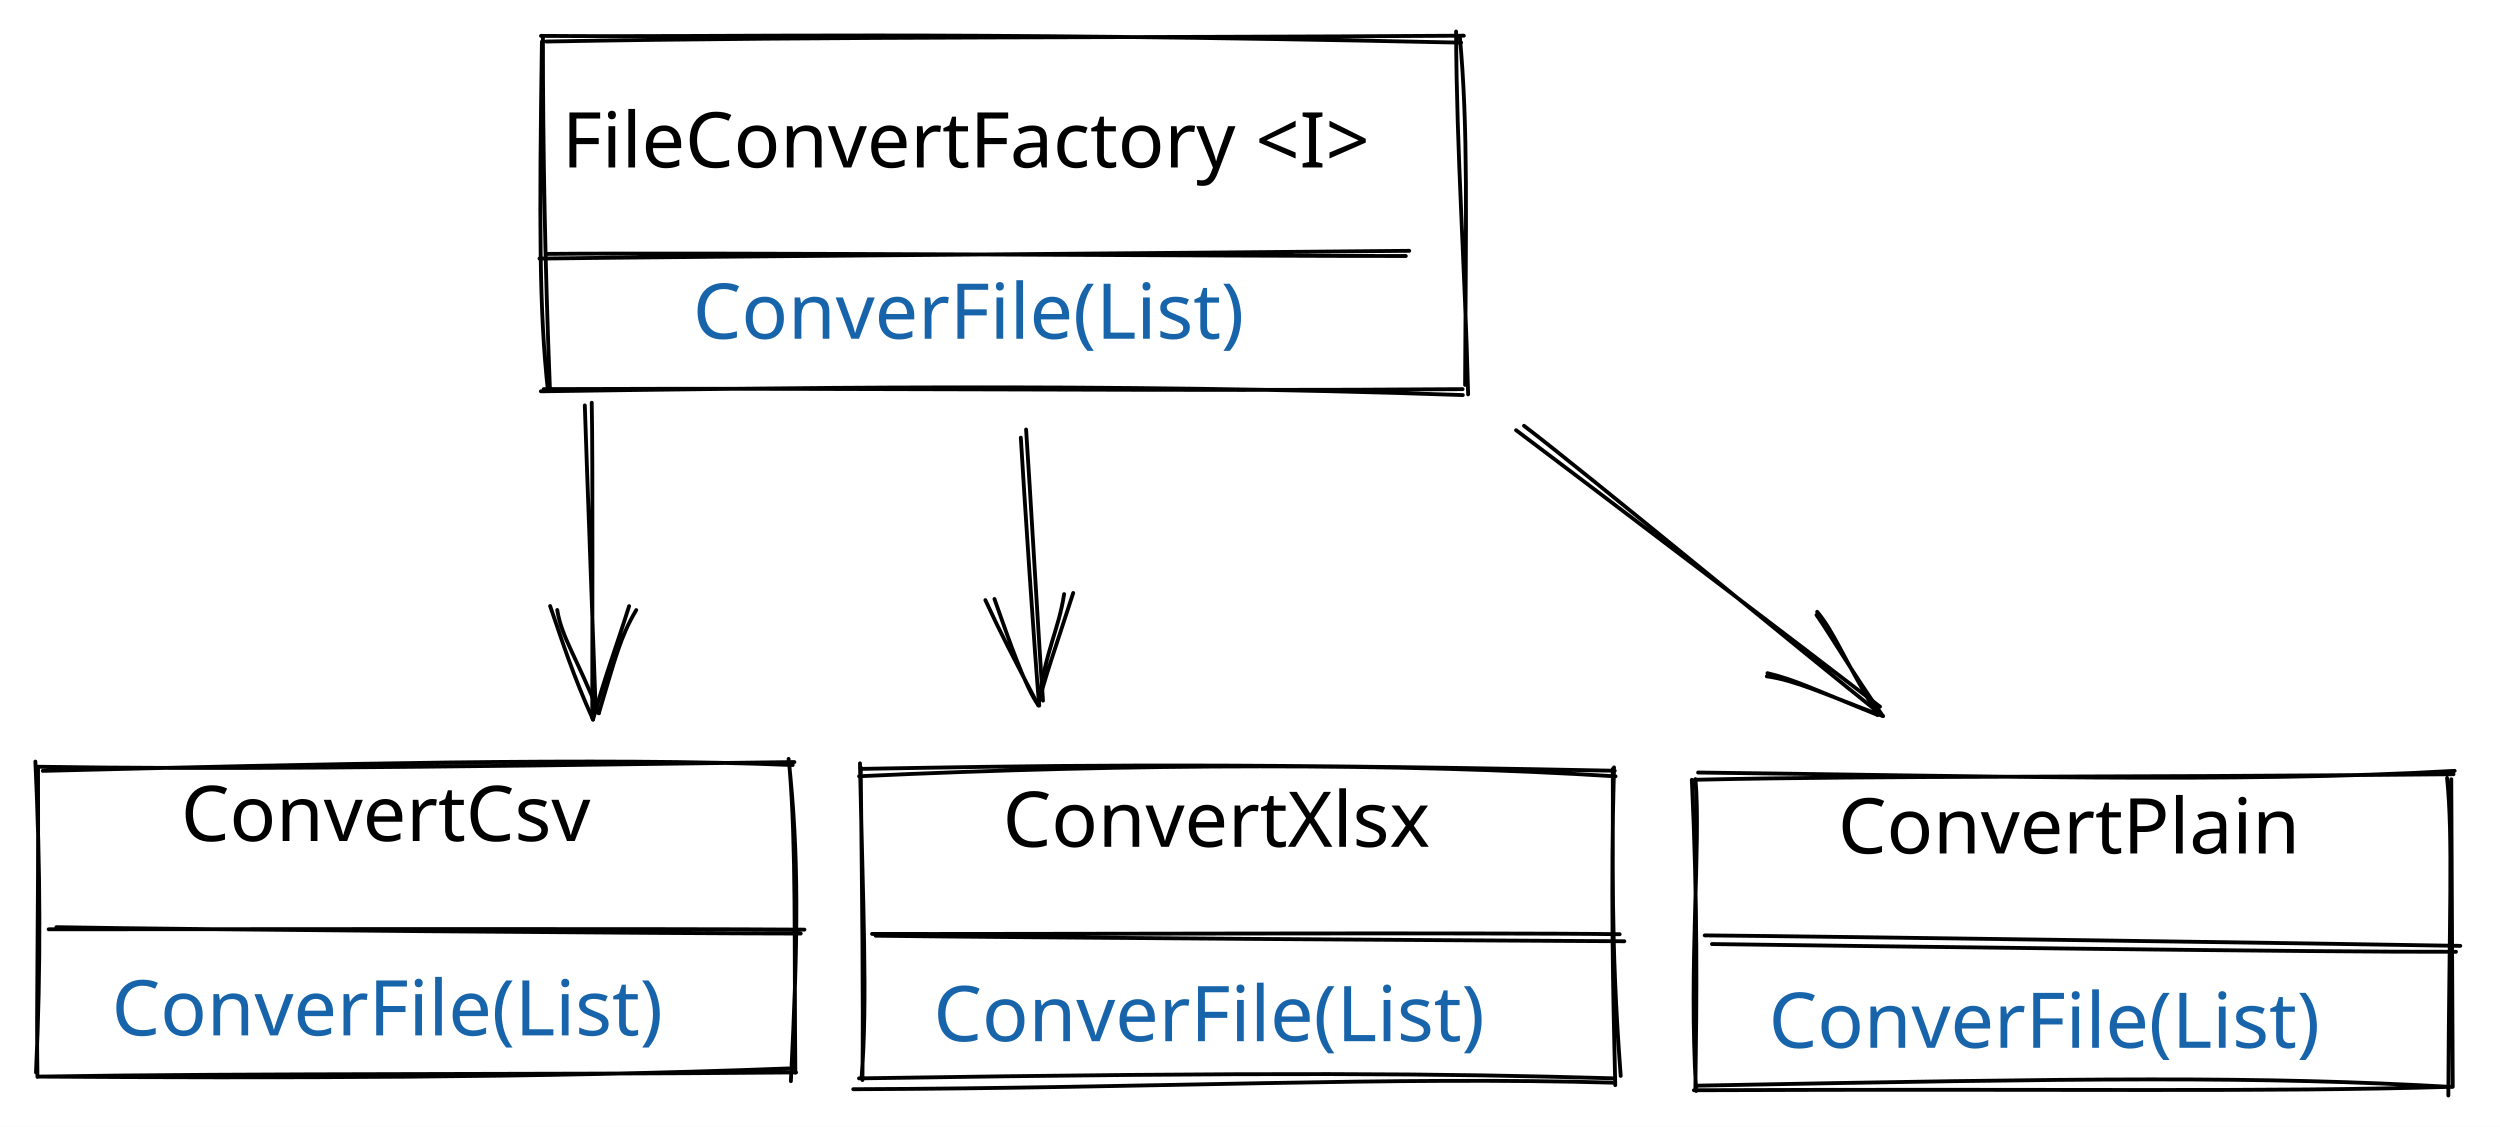
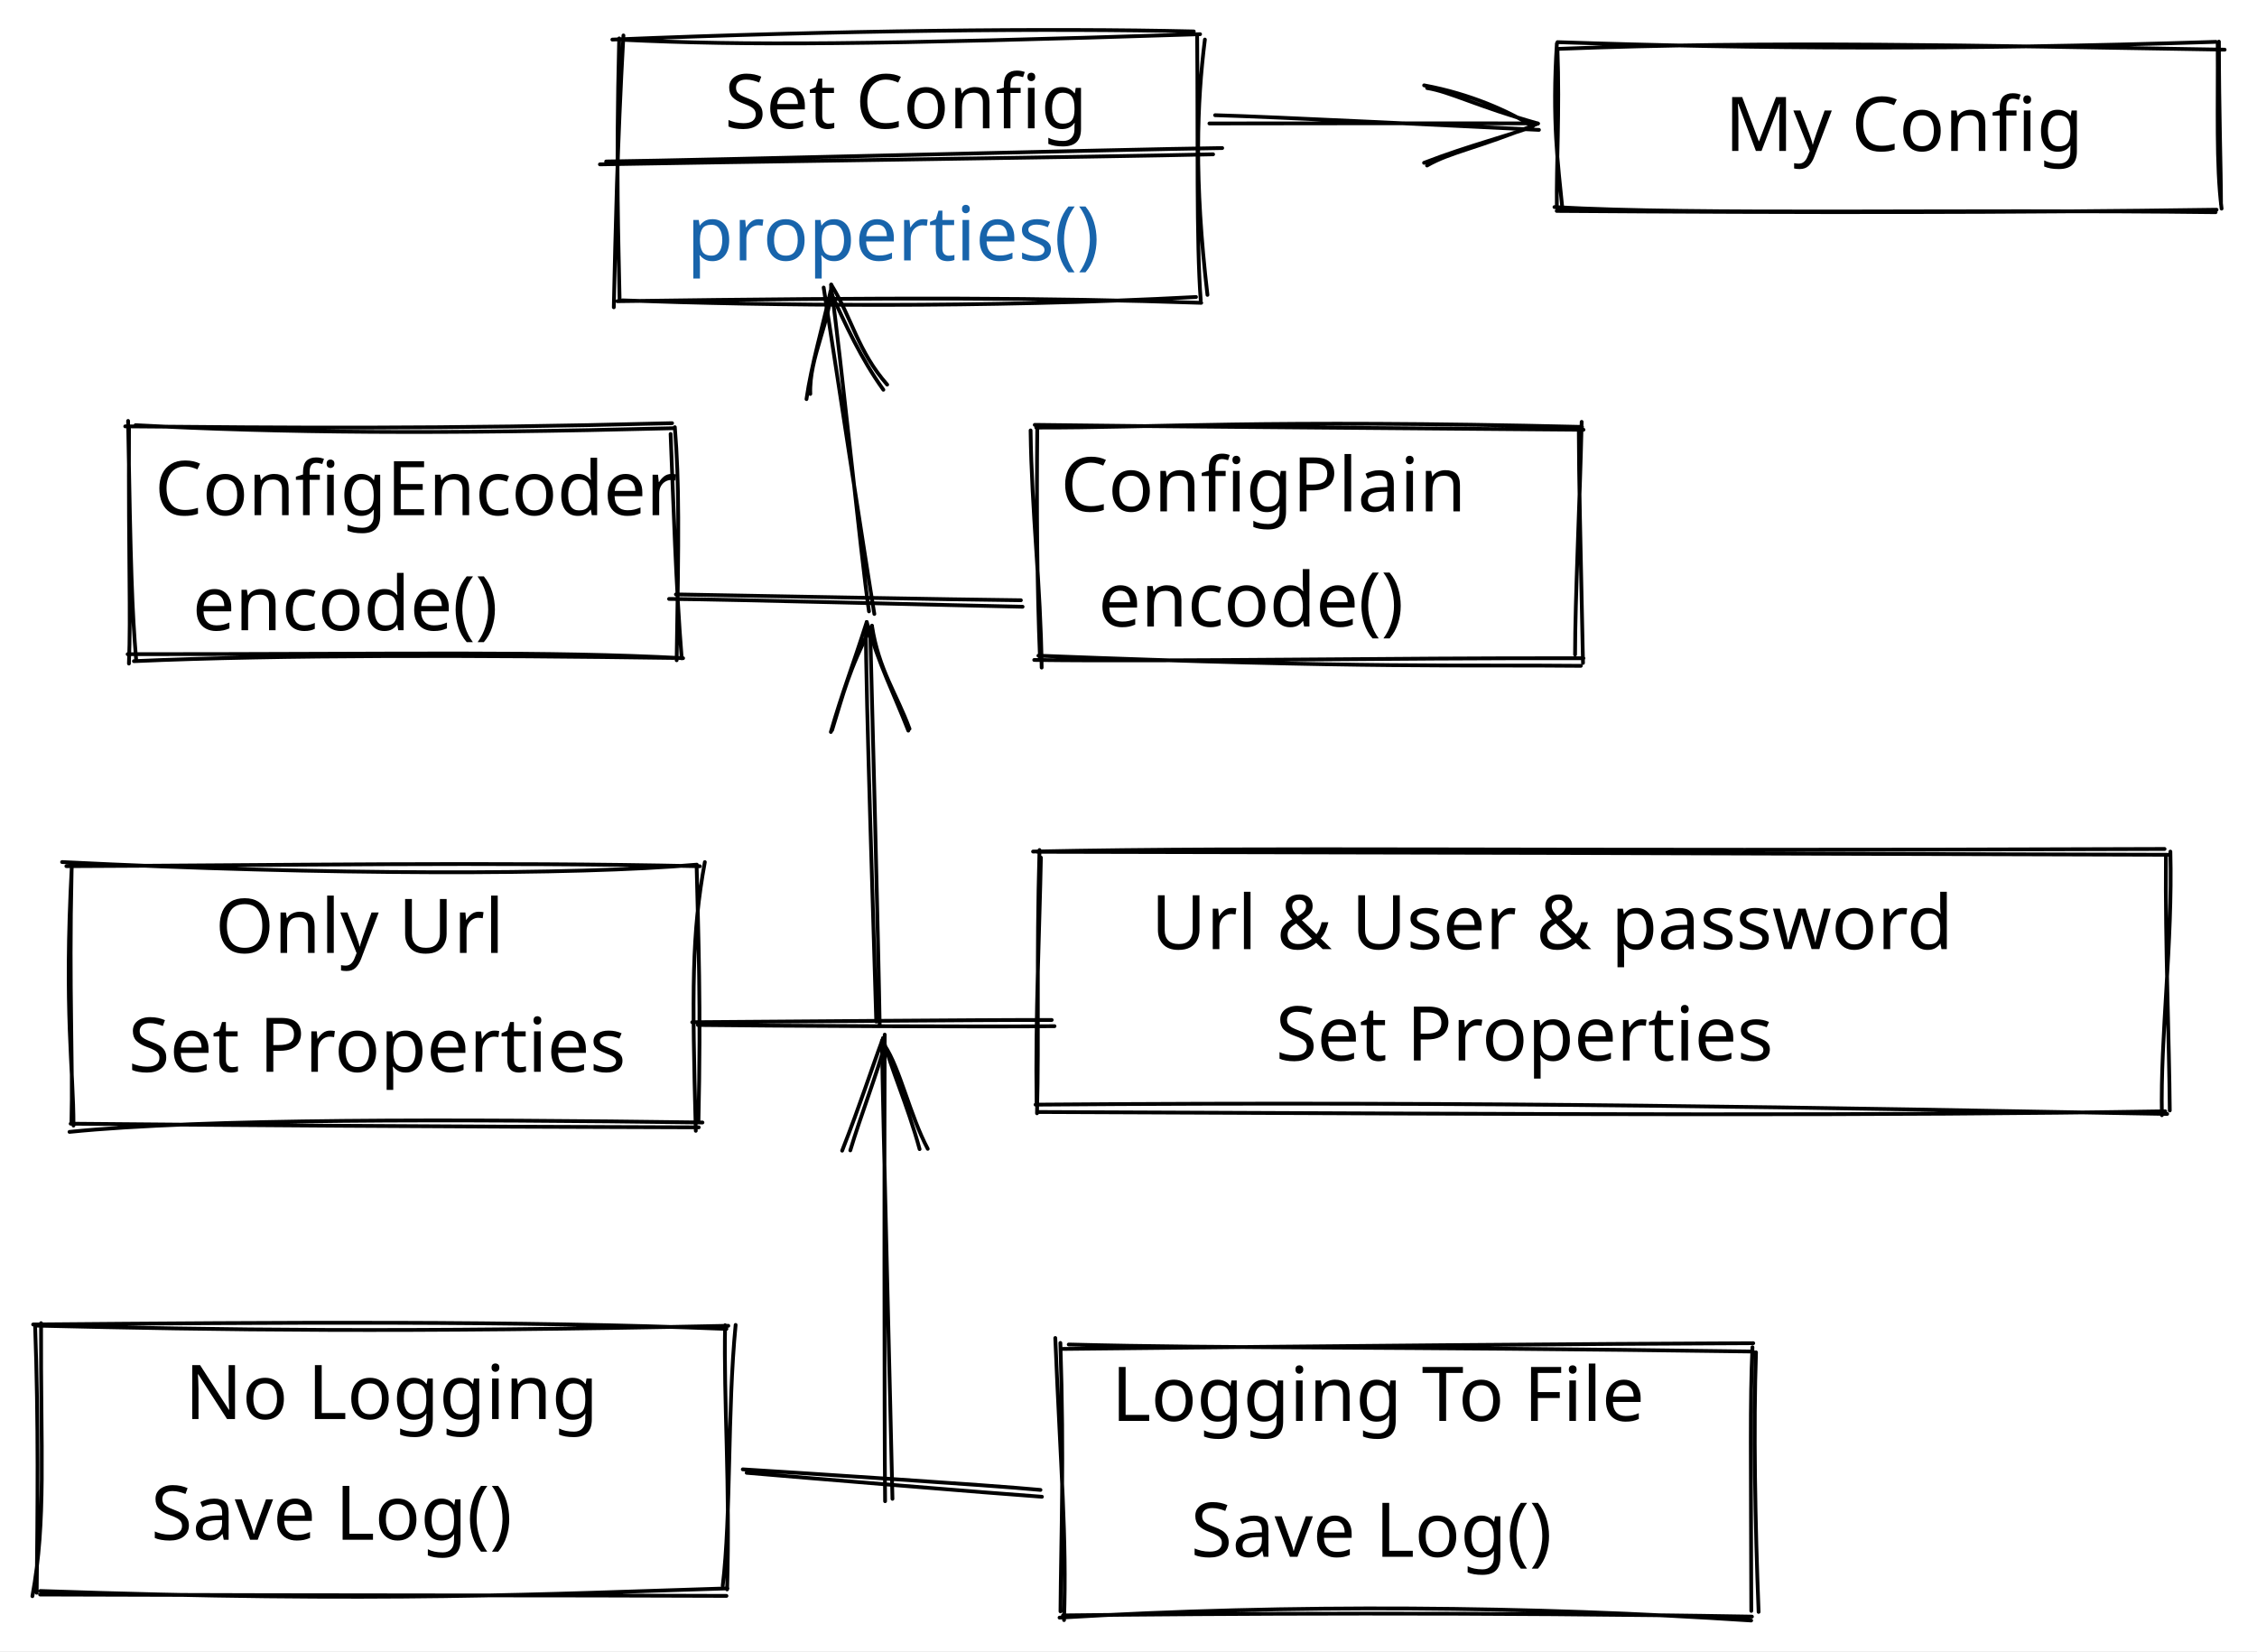
- <svg xmlns="http://www.w3.org/2000/svg" version="1.1" viewBox="0 0 649.5 292.724" width="649.5" height="292.724">
+ <svg xmlns="http://www.w3.org/2000/svg" version="1.1" viewBox="0 0 598 437.5" width="598" height="437.5">
  
-   eyJ2ZXJzaW9uIjoiMSIsImVuY29kaW5nIjoiYnN0cmluZyIsImNvbXByZXNzZWQiOnRydWUsImVuY29kZWQiOiJ4nO1ba1PbSFx1MDAxNv2eX0ExX3argqbfj9TWVoFcdTAwMDPBXHUwMDA0XGLGZHhsTVHCXHUwMDE2tmIhXHUwMDE5SVx1MDAwNjOp/Pe9LYglW5aw8aOUqdFcdTAwMDew1S3pqvuee8+53f7+bmNjM37qO5tcdTAwMWY2Np1hy/bcdmg/br4351x1MDAxZpwwclx1MDAwM1x1MDAxZppI8j1cblx1MDAwNmEr6dmN43704fff7X7f6rjxTVx1MDAxMPSsVnD3fJnjOXeOXHUwMDFmR9Dxf/B9Y+N78jfzoNBpxbbf8ZzkgqQpfVx1MDAxNuZ08uxx4CfPXHUwMDE1TFx1MDAxMsw4RqNcdTAwMGVu9Fx1MDAxMVx1MDAxZVx1MDAxNzttaL21vchJW8ypzZ0rdX3UPGPknp/eXHUwMDBmrlx1MDAxYlx1MDAwN7d2XHUwMDEwpk+9dT2vXHUwMDE5P3nPL2W3uoMwY1NcdTAwMTSHQc85d9tx19g1cX50XVx1MDAxNMCgpVeFwaDT9Z0oXHUwMDFhuybo2y03fjLnUGr+8yB82EjPXGbhXHUwMDFivKFFhFx1MDAxNooqKpVGYtRqridMW0wqxKVcdTAwMTKYXHUwMDEyhcmEYbXAg3dcdTAwMDTDfkPJkZp2Y7d6XHUwMDFksM9vj/rEoe1HfTuEXHRL+z2+vDKh0tLZQ466dFx1MDAxZLfTjaGPxpZ5iMCIcsxcdTAwMDXhqTVOMi3wvlJCXHUwMDBmzEYtxoZ+vZ14yJ+Tw9q1w/7L8G1G5kvGfmP67qR7ZV0sM/WD5jf3XHUwMDFhfd3yhzLq3DVPt4dcdTAwMWZ39kb3XHUwMDFh80c7XGaDx81Ry4/3Zfftn3lfLve9+Oqs5lxm0b44+WtcdTAwMTj2lnDf6JKd35z05O5h/1vnk7Bv9vFeY7b7vnxKh3LQb9vPoMBCSK1cdTAwMTjRnPJ0XHUwMDAyPNfvQaM/8Lx3XHUwMDE5y3JAfX7QXHUwMDE0kFJdXGJSTFx1MDAwNGVcZss5UFo+VVVFqcCWlvCeWsLQYqHGUFxuQ2BhLKhQglx1MDAwYoopZatDKVx1MDAwMFApTbiGsEBcdTAwMTTBXCKPUoUsTlx1MDAxNaJKKImY5jmUXHUwMDEyTDUhWMk3oDSxtVx1MDAwNKVlfsmVzESVjF9mXHUwMDFlaIfxjuu3Xb9cdTAwMDNtKXJ+Jpr6XGaR3ryO3TfzYlx0qiCESq5hrDRXPNPlNmhccozFyNIwdzCzhEFcdTAwMDTmTL90XHUwMDE5XHUwMDAxeNPx26+bdELr7UPPOz9udYTT/XpfP+zcfcybhKlFIdJizDnFkN9SaI2ZxFx1MDAxNKdgXGaGXHUwMDFjyFx1MDAxMHTM2eTZUVxcXHUwMDBi7u7cXHUwMDE4hvgkcP146lBuXHUwMDFiTHdcdTAwMWS7Pdlcbu+UbZtcdTAwMDR/39xxPOqmnzZScCRfRp//fD+1d7HPmiPnrent3mX/XHUwMDE3ha3YXHUwMDE5xtOilpCTJ0dBXHUwMDBiU1x1MDAwMUlcZtxx5qB13jhF+pOzXHUwMDEzXHUwMDFkf7RP28c7XHUwMDE3JzzyK1x1MDAxZrSULqFcdTAwMTZcdTAwMTRNUIvCmIWVYPbN22NcdTAwMTbmqV2jIDWFOzBcdTAwMDWWXGJGV8BcdTAwMWTKopJhMymtmlx1MDAxNpVuXHUwMDAzP266f5lcdTAwMTEmaOzsnn3nek9jM5T4I5hUXHUwMDBifPC7Pddz/nXoRvG/s+NcdTAwMTc58JjEXHUwMDE11dh1257bMb676Tm3405cdTAwMWS7QNdHzXGQedlcdTAwMTbYYcPtwnpcdTAwMGXlQeh2XFzf9s6KbCpFVmLjXHUwMDE0ZCldhCwmKEKa0tnZXHUwMDAw73+qod3Gcf9r77xB+P3RVkvvVlx1MDAxZVhcdTAwMWOVXHUwMDAyS1x1MDAwMFdQXHUwMDE4Q8xcdTAwMTNMsVx1MDAxNZKBXGaIUmBN4lxuvFx1MDAxYzjJWlM9hVx1MDAxN0dEl4JqXCLVT2angpYl572xtuUmPcKz/bdIesFCaY2pXCLwSVx1MDAwNKSCUCFmXHUwMDA2n+jt+F9qvF6vxa0jsXt/3Fx1MDAxONKz6oOPl1x0ZsFcZvhmyGqLg29cbvWektWA9VAskFTzXHUwMDAz8O1ZXHJcdTAwMDDIXHUwMDE5m6pcdTAwMDFcdTAwMTfLaiZ3PGdcdTAwMTHo1YqD8GnjP/X/ViG3XHUwMDE1WFZcbrJCyVx1MDAwYlx1MDAwMrqQPUogs1xuZ1x1MDAxZO81nJVXXHUwMDExKoozLrklXHUwMDE0OC9XSGBcIulcdTAwMTjOKFx1MDAwN1ZPwNGUoFxmlJNeXHUwMDE5zphcdTAwMDVknYBTQ3DjXHUwMDE0fDuPOqEtbTSVpkxcbqFcdTAwMTTLgVx1MDAxMEhcdTAwMWVAQr9cdTAwMDGDi+hdxVx0w6VcdTAwMThcXJbe/alcdTAwMWO3kIVA3Vxijlx0JaCplClL5EUotjh/LmZIKVx1MDAxOCdv1LxR4/DuvObdXzxccrV7+/HL1flx9KnALKCGXFxcdTAwMTBwJXBcdTAwMTiBXHUwMDE0l3mrpMUx+KWiXHUwMDA0xs8otJxVv5LqLfRbc+Q8dk52UF5UJ8X1Olx1MDAwZbpXazmH9C0vbFQ0eFGcSF/JmJJcdTAwMTQxkYYncz0zpe61MHSsRVHFPFuuM+V2+mxcdTAwMGKVeVxuIVx1MDAwMTFa4FVQiJHfLbeo/tOJS4IjwyqTZGctUlx1MDAxN9HijOSccHmNXHUwMDE5XHUwMDE2TGdqna95fL1++bT3x21cdTAwMTA7XHUwMDA3j9vhMd+/XHL7V5X3eC5KaDGjek20XHUwMDE445mKPVx1MDAwNDOiXHUwMDEx50os36fLvFx1MDAwZVx1MDAwMlx1MDAwM1tZsSeuRVx1MDAwZlWgwlx1MDAxOWtKwVRU4OEl5FdcdIhSgsxOfj9cdTAwMTMvXHUwMDBl/Ht/97ojOqR+us8uw63Ko4mQMjTJtaFphvxBXluTXHUwMDA1XG7IXGblQvNDbVx1MDAxMfabXGKHedjv361cdTAwMDRUPHnmmJy2OVx1MDAxOWBRXCLEnFx1MDAxNIJXcEiGQEhnL892uk7Y/PJHvXnR+8xwdOA0vm13Klx1MDAwZl6qysCrkVn3mIH8rWvdXHUwMDAzm2VAJORcdTAwMWLwudC6XHUwMDA3XHUwMDAz1rmqVPgrr3uUiivCXG5XP4zi5mieZcVyXHUwMDAxXVF4cUosKTRcdTAwMDdBXCIkpEA8XHUwMDBlL2qWXHUwMDE1pVx1MDAxNoJCytFjcqaS4kpRZvYl/Dra6n3ZfVx1MDAxN9iw9DPtlIRcZqk1SVx1MDAwN2pRzYZcdTAwMDUuhFx1MDAxMubAV4ianWbaXHK109hrdY+Od72DQ6qOtmxBK1x1MDAwZiWhXHUwMDEzKCEkKWFcdTAwMDRPlClcdTAwMThOoIQ4kZStXHUwMDE0SXhcdTAwMWGvzGNcdTAwMDW4P+eS8zWv0Fx1MDAxN7rdUkTbhVx1MDAxN1xyq5Okns0pxVORbMOyMDWB2lx1MDAwNlx1MDAxZlLZbYGvXHUwMDAx6uFJXHUwMDFkOO5+k/Tu8Df/Rtxf7sao8oCivFxmUGptgFqGbpNcdTAwMTBcdTAwMWXA89+yl3ZcdTAwMTHd9jra/tFty9dtRIpcIvAyKVx1MDAxMCFKz47dXVwiT4LD7aN2PHxquttnvvx82qg8djkuw642O3Bn4pXr0m2cQlx1MDAxNFGcrlm3rTRcdTAwMWL+yrqtcDVfXHUwMDE071jT4G9cdTAwMTjPsZZfvnO/otCSiFpcZvJcdNVcboFcdTAwMTBcdTAwMTLjklxyXHUwMDAymVx1MDAwNW5cdTAwMDXkzqyXMSFWl1x1MDAxNzW1lIRYZlx1MDAwMlx1MDAxYYLH0TzQpKm8UiY1ZkA2XHUwMDA1kpO4I1x1MDAxOGklqHpcdTAwMGJcdTAwMGJdJC9cdTAwMTb+qqIoLy5jNZ9SXHUwMDEwQlxucSFhYlxixZleL6vmzMJMKs7Nz1x1MDAxM4CZi/xe8ZnW8lx1MDAxYnuDXHUwMDFhe6JnnYeHu2244KL9uTZ1LVx1MDAxZllYcKyQ0lx1MDAxMqKwgOnkeaPGlvK50r/2XHUwMDA29kKvNUfOX+ckXHUwMDA0pdUmilxuJTJcdTAwMTZcdTAwMTJcdTAwMWVqNlwizVx1MDAxY7vK57iqsYslXHUwMDFhuaiaXHUwMDBiXHUwMDFhmSCCOSHJJjsxYVfFqk2KXGKkXHUwMDExWsVcdTAwMTb3kdutsdq04p+xjc3notWmLKHMrWoyXG5sjs5cdTAwMDGli/613m71gsPTT9f9tmszaddI5aGkRFx1MDAwMiVcYmXIKGA2XHUwMDAxJWqghDSG6K5cdKFydVhcIjhcdTAwMGaeaVxuXHUwMDE4cFx1MDAwNrLgLSuXXHUwMDBiMGyKUFZ0L7vedOJcdTAwMDH7rVx1MDAwZbt+sadcdTAwMTRTRVx1MDAxNSdSvO3GzFx1MDAxZCT/eSpOx+x8sH9cdTAwMWVcdTAwMWPHw8vG1+DqctdcdTAwMWKwncpjipMyTKn1YWpcdCUnRVHyc94175MtXGb0Rcz6n4rT891mXCKYhVvmSPEvJCFcdTAwMTViwslcdTAwMWMlp9jZPe2pq8dAP13dhE1+LVx1MDAwZdS3yoNXqDLwXHUwMDAy75czccs1VZy04Y5aizXvmXtcdTAwMWSef/eC07tcdTAwMTfkbtr9fjOG4Vx1MDAxOVx0aZhcdTAwMDG3/fLq6Z03XHUwMDFmXFzncSfvXHUwMDA0v90mh7lrglZcdTAwMDNcdTAwMGLHjP/3XHUwMDFm7378XHUwMDFmI1x1MDAxNSxhIn0=
+   eyJ2ZXJzaW9uIjoiMSIsImVuY29kaW5nIjoiYnN0cmluZyIsImNvbXByZXNzZWQiOnRydWUsImVuY29kZWQiOiJ4nO1dWVPjSFx1MDAxMn7vX+FgXCI2diNcdTAwMWFP3ce8cd9cdTAwMTjwMaY3Jlxi2VxiLGNbxlx1MDAxMrZhov/7ZFx02pJcdTAwMGZcdGGwWvSuXHUwMDFm2lilI1WVX+aXWVnVf38pXHUwMDE01vzHvr32R2HNXHUwMDFlN62Ocz2wRmtfzfGhPfBcdTAwMWO3XHUwMDA3TST47blcdTAwMGaDZnBmy/f73lx1MDAxZr//bvX7xVvHb7juXbHpdp8vszt21+75XHUwMDFlnPhf+F0o/Fx1MDAxZPxcdTAwMWJ50MBu+lbvtmNcdTAwMDdcdTAwMTdcdTAwMDRN4bOkmD146vaCx2KmtFx1MDAxNJqo8Fxmx9uGx/n2NTTfWFx1MDAxZM9cdTAwMGVbzKG1PevxoHt5f6n/ZI1ave5jXHUwMDEwrFx1MDAxYz71xul0yv5j5/mlrGbrYVx1MDAxMJHJ81x1MDAwN+6d/adz7bfM02eOT67zXFzotPCqgftw2+rZnjd1jdu3mo7/aI4hNDn63Fx0f1x1MDAxNMIjY/hFiShywqhAglx1MDAwYklcdTAwMTWdtJrrXHSmRUGllJxcdTAwMTGMXHUwMDE54WpGsC2341x1MDAwZYxgv6HgXHUwMDEzitawmne3IF/venKOP7B6Xt9cdTAwMWFAv4TnjX68suRFXHUwMDE0/YSStGzntuXDOYxcdTAwMTY1fFx1MDAxNJNcZlx1MDAxM4w0XHUwMDBipbGDYSFcdTAwMWNzLDVcdTAwMGVcdTAwMWKMXGL9g+tAQf6a7dWWNei/9N6aZ35ExDeS78xqV1TDXCIjv3uIj1llo7lJUJfsytZlXfpicq8pdbRcdTAwMDZcdTAwMDN3tDZp+f7yVyjaQ//aetYxLITCTFx1MDAxMkWoXGb7veP07qCx99DphMfc5l2olsHR719cdTAwMTfDwbfH/lwiJFxiXHUwMDE5h1x1MDAwNIIwl0LyiFxmryHB6qtubfPwoH3z2K2Oj1x1MDAwNvvj7skw90iQKFx0XHTkXHUwMDE5XHRcYnpCcI1XXHUwMDA3hIhWT1x1MDAxNJ/wWU1nXGIjylx1MDAwNUZcdTAwMWav6Vx1MDAxZqmL4Zi7YFxmnadnhZo6umt1nc7j1LBcdTAwMDVKXG6SnjxcdTAwMTa23N6Nc1x1MDAxYu1Nz4bHXHUwMDA2JlpNXbDRcW6NJq917JtpXHUwMDE191x1MDAxZPA1k2bfjbx8XHUwMDEzXHUwMDA0sOB2g4Pr2Vx1MDAxN3FcdTAwMDfOrdOzOpU5YVx1MDAxMlx1MDAwMZbob1xii4WZXHUwMDAwSyxAudKjbFBtserJk96vttv1XHUwMDFll8NcdTAwMTFpb+VcdTAwMWRlUlx1MDAwNiCjXGJTjVx1MDAwNcJiXHUwMDFhZVx1MDAxOFx1MDAxYpRxxYRcdTAwMTJEaroylGHOXnU3YFx1MDAxMEyLMEjDXFzMg1AzxrBm4uMx+It7XHUwMDFiTFhcdTAwMWNcdTAwMGU06IAkXHUwMDExu/ZcdTAwMWFcZrYuS/ymfFb7xrb6x+dn5z5yjlx1MDAwZfNcdTAwMGVcdTAwMDOMeDJcdTAwMGVkVjhAqdxcclZcdTAwMWNpSTj/pf1N2fZz5HBcItIkguxcdTAwMTnki7xccsFxKMNEK4huouP5XHUwMDFhzpLNTk5xRijgzCCIY62UQpJN44ySXCKotaRaSEEoZmxlQFMgXGJcdTAwMDSUjINCXHUwMDEzgP1cdTAwMDLUXHUwMDE1KUFIgU3QhECspefcjVx1MDAwMLvAXHUwMDE0X1wiulx0XHUwMDA0zVx1MDAxYYOeb1xy/E2nd+30bqExdGU/wvaDXHUwMDE0PMa8pdU3jLeIKNhDjjiMXHUwMDE4goA0csaN23ww77GOiowyiN2JXHUwMDAwuVx1MDAwNfRcdTAwMTd9Oen7RCq7d/26TMmx/EQmXjRcIsGoSVx1MDAxOJtQt6YlQlxuLLxmUkPUIFx1MDAxOSFkTqSO5flbbrfr+NDzZ67T82d7OOjKXHJcdTAwMDP0lm3NWVx1MDAwZXilaNusReibO07TivCvQoiY4Mfk77++Ljw7To/NZ06Dw5t9iX7HWbLAzi4wZFx1MDAxMf83a8e0Jlx1MDAxYVx1MDAxM9DR1Hbs+uC2OVxc143L9vhhp9N0ncPx+UXe7ZikiXSBMUNcdTAwMTdcdTAwMDTjwJxcdTAwMTjlnM9cYvaBfEGEPT2xXFxcdTAwMTF68oMuXGJcdTAwMGXKQSMnfypTNYuumJZcdTAwMGbG7VTbh4I2Mmrms07DXHUwMDBiUlx1MDAwMTOOxzM0e3BcdTAwMDJMXGawXHUwMDA08lx1MDAxYUnFvVx1MDAwNkynU685lepeqXKzt7W9Xu+ct8lp3oGpn3k8mEMtNVx1MDAwM7M3XHJMTlLyeEBcZrNcdTAwMWHvwCVeXHUwMDEwwM7zeFx0PIdTtVx1MDAwNCzfXHUwMDEzsTbrzlx1MDAwNt446jdb58ftTm1HXGaVkFx1MDAxZlx1MDAxYbGGXFxp1TFCf+D2XHLDt71//ydcdTAwMGZRwpQ8iSBOzEwxXHUwMDE0XHUwMDFikXNuuLHS6TNTunIp2je3w4PR1fnBrdPYudq8audcdTAwMWTJ61x1MDAxY1x1MDAxN5nknFx1MDAxMk6xXHUwMDA0jITva25cdTAwMDDBQZBcdTAwMDBcdTAwMTZSasPC0VxufezLPFx1MDAwN/S5YIqB/ZiHtsDTp8x5YELAXCJcdTAwMTFcdTAwMWRcdTAwMTm1TKC+g9tH7ZtcdTAwMTHf67dKtz6v7aKLm52fXHUwMDA29UQ8xMbNXHUwMDAyxWZpOaKYmlRtaiwk276cYlx1MDAwMTNexEggeFNcYppcdTAwMTV0/zRcdTAwMTZEVpMhmFx1MDAxNLFcIlxm8MZA0SlfkKxSgEvGmZlcdTAwMTCBuESjeShAgC8lp2KJPO17yehSfik1XHUwMDE5jYtek5lUIYxOUZFcbqyopDCIXHUwMDEwwXKtZOSs51x1MDAxOFx1MDAxN1x1MDAxN6Hb4Y2gXWDKiOAvZ3zO+HU9VqWC1jlt+iCmXHUwMDFjhdAsVUbwMCzxXHUwMDFiqPJT5Y5cdTAwMGXrtVLlqFX6tuNVjo9Gw3rejco65cbBSszBdlx1MDAxMCTR9FxmK+XIXHUwMDE4XHUwMDE18LuKXGKN2Opy3mpR8m0+5Y1cdTAwMDBcdTAwMTggXHUwMDEwXYFcdTAwMDfNXHUwMDBmnbV7Tffazlx1MDAwN5WdyLJcdTAwMTTCQGniXHUwMDEwJjE1fE6mXHUwMDA3WHXDUXttt4nX9a7VL9/QvdOGn3uAsVx1MDAwMGBMYrBsXFyRWYBcdTAwMTFUxNl4bZpuUkljwaVkWZfr5Iujvlx1MDAwZr/PXHUwMDEzRDtcdTAwMDFyXHUwMDA2eVx1MDAwMPG0QIlITlx1MDAwZUhxLJxcdTAwMTVizNR5pYfzwbhdlbR/cOZcdTAwMWShXHUwMDA2233ccZ9qXHUwMDFieYczVsrkllx1MDAxOFx1MDAxNZojoehcZlx1MDAwN3+OR4N5K41wNFx1MDAwMsxjOFxuXHUwMDExtWBcdTAwMTj8erZQf0fm6WvSffNlQpbzl0jFXHUwMDAxXGZcdTAwMTNJXHUwMDExYUKkXHUwMDBmc8lutTnq3O/c7zSPejtcdTAwMTdbj2f3ldyHuVx1MDAwNDGDMMKpYpxg0NxpiDGdXHUwMDExxNIxUojRTKiwguRtfvzZr8NHKeZx+ILgR3D2psmRtmeNrFK5etNcdTAwMDBLtt05XHUwMDFh1r6NrbzjXHUwMDBi61x1MDAwMF9MS624onpcdTAwMTZfWFx1MDAxYkLKOThcdTAwMDYlXHUwMDExJivDXHUwMDE3Rlx1MDAwYnzWXHUwMDAyQsq5QFx1MDAxYXHyS0PsmaGddVx1MDAwMFx1MDAwNXlAWVScRKDF5muxis3XYoRcdTAwMDV4Mpp+7lwi2bPnXHUwMDE0aFx1MDAxYSfNQlKBsqpdJ6ZiXHUwMDE2kyC7g8lcdTAwMDLQ4TnMacKx1mJcdTAwMTnM5SE7XHUwMDFil4NNziBcdTAwMTTCXHUwMDFjLHRcdTAwMTmMXHS8P5B8XHUwMDBljiGkZYVJXG6WXHUwMDE355OuqTLByYFPYapOiVx1MDAxM1xy+oG5QlxcXG5K5zPBLOD4QjNcdTAwMDWcXHRAt/JE8Opcblwi4lx1MDAxNNV8cHjxl+j3UmEsJvElXHUwMDEyXFxDXHUwMDEwXHUwMDA3XHUwMDE2Kr1x6t9cZlx1MDAwZftjeTqqep1S6+ripDV+/JZ347QulElLXHUwMDAx41x1MDAwMVOMQMWnJ1ZcdTAwMTnF2Vx1MDAxNS+FjlwiXGZdZaDW4WfOQkmlKDXL37KNXbdcdTAwMWK8fnfXfdw9bnjl9a1d53ivVl+Lauq7YkwwNGF4t6JcdTAwMTiTxs+kXHUwMDAy5dNYXCLF0lfuPV40zlS9PtpcdTAwMWP1Tq32rkc71Ss399pPdLL2i4ySslx1MDAxMW+XQIGpXHUwMDA2J4Cji/1+QVx1MDAwNlxc6nVcdTAwMWVcdTAwMGLVQSdcdTAwMGb0d1wiy1JcdTAwMDCLX09cdTAwMDa+jTFQXHUwMDE4mb7Cv3b+4H6TXv1uXHUwMDAzXHJ3ymfV+/3q+Dz3+OIkXHUwMDExX0Jm5l1cIlx1MDAwYsFcdTAwMTJcdTAwMTDGJaVE4lWs3PyJ3kQr8lx1MDAxNm/yPvyalTFnk7q3PKB4RqLl+Vwiw/FZWcVcdTAwMTlToMjpXHUwMDExffX0WDtp6IPN/e6op0lTPOh2/rNGL/NcdTAwMWVIMKBdiEdsXFyAaFwiM4pmiVavT3y8ylx1MDAxZaliUlx1MDAxMfwzVs6tfFx1MDAwZUHGV41cdTAwMTJcZjGt5uRccqmXe1FcdTAwMWVubdLWhWdcdTAwMWbTS31wWFx1MDAxZfDcaytcdTAwMDTCSblcdTAwMTdwOVx1MDAwMb/LoGyU0Fx1MDAwNUszXHUwMDE2zFwiXHUwMDAwajBdZlx1MDAxMdnnIXjAp1xu/ypUPXtcdTAwMDBffcvzRu7gOlx1MDAwZn5isWBLYS+6uGZuflx1MDAwMTROQdyafv6ud73tXHK392tXl3unx4e7+/Sku7mbe+zxxLwnXHUwMDEz2S2LSsf9tFx1MDAxMFx1MDAwMvjfL429z03OYidcdTAwMTl0fP0m1Vxmm3qr1GBL5uI5XHUwMDA1m072c5JkhTXN4rblmCDvtY07XHUwMDA05lx1MDAwNFxiylx1MDAxMkmO90w5aFx1MDAxNF2l9fFTXHUwMDBlyfF7YSrZL0xcdTAwMDdh4CVcdTAwMWMxyWhkXHUwMDE574+lzS9cdTAwMDdiJlx1MDAxYz7nOshY1Vx0rp5pXHUwMDBib/Yl+v1my8Fj/TRmimMhKUlvOnxRtp6crc2Nfmmn1GNcdTAwMGbjw8ZJK++mwywned12ZFGYOm8qMIo1Jz/WTJr4XHJsfMZcdTAwMTOUWrGI0/1sa5lXvIbj69SvuSF8I3STZ/BE7O5cdTAwMDOEI06w5OnLeErr/uVdvYlcdTAwMTS513td0S1ccvf2KnmH77pcdTAwMTTBykhNOeim2fphXG6+nGdcdTAwMDZfRV91/XKuwoBcdTAwMWJyRqPlwpkkXFytnuzWfdeuPPCtP1x1MDAxZNyyvVx1MDAxMo9uazLnOiYtKVx1MDAxMq5AsJhcXPn0XHUwMDFkjvdcXEIqrUxcdTAwMTVbatVv71x1MDAwZY6Pn1CD1vXZhd9uOeW7cin3qk9l0uxcdTAwMDJgYpr1rk71XHUwMDE3bVC3oIJcclx1MDAxY1x1MDAxNZaI6mxDTEqF4vJccur4vlx1MDAxMPPULVx1MDAxY7u3t8aL5SC8jEizXHUwMDE0ynT8Ll1MYarMRlx1MDAxYalR5o0q215PXHRfbJ83Klx1MDAxYtd396clnHeUXHUwMDExpIoonlx1MDAxZnJcdTAwMTEsXFzKYjc8plKhjFx1MDAxM6Up1lmjjCPEs0vkvCh1oeJcdTAwMTZ2nSg3+nlQm1x1MDAxNWl5Vkdw7MxcdTAwMDVVXHUwMDAyMYzfsN/xkXbHXTqw6Ent9OLu4JJ5/Vbut5TCmlx1MDAxYtDFLX7gXFxcdTAwMTnQZeHalmJ1XHUwMDE4mdVcdTAwMTDglTOuyvpEtC42I0Fjq0aUVEhp/oairOT+yKvuY5SUkIAgJiNaJ1x1MDAxN/hcdTAwMWLxSj5cdTAwMDLCXHUwMDE58D1mn/K3a/47XHUwMDEyXHUwMDEylEuOl6rxSJm+TI6NXHUwMDBi03sqajDRoKxcdTAwMDQs2FRcdTAwMTFh4Uf+MlizqKTURItFpcqpyqeTXHL7tEhEYsKBeXPCiWBIz0lcdTAwMDRBNIhcdTAwMDTCMklEJEvxXHTLp6WKnj6rsOHVX6Lfb9+HJ3ZcdTAwMDUwplx1MDAwNFx1MDAwYi1cdTAwMTBKT4wrQ/ZQ7dJtp7Kp7Hrp7qJfr9Hc2ymWOOnCtcrITqFXXHUwMDBiYSDynDNUXG5cXFx0pSjjXSDN/kx4qWD0fyBzXHUwMDFhN5BBI4zhXHUwMDFisVx1MDAxYps5il37XGJRXHUwMDEzJYjSN2wnd7Rfvl9vbzjNWlk/0fa3zqXfcPJcdTAwMGXddSZcdTAwMTIzR5lRXGaMXHUwMDE2LHqYZ1x1MDAxNeb/09GgXHUwMDExXHUwMDE5h7Rcbmxb+MiV1yZYQ9ska/KxvjhcIs1SIIvfUopKaf5cdTAwMWIkkZ7Gl/foTnN84NQu18vH1MH3+1e9Rt4xRohOzFx1MDAxYmmRVVxim1x1MDAxNmOYglx1MDAxY6vY7yZcdTAwMTFjQEnx/zH2jLEvL75xzer3yz701IT+w2A41y+vXHUwMDFi3nNt6NijzXl9+O0m+Ji7XHUwMDA2uDVcdTAwMTCxzVD8/f3L939cdTAwMDDbyXjsIn0=
  <defs>
    <style>
      @font-face {
        font-family: "Virgil";
-         src: url("https://excalidraw.com/Virgil.woff2");
+         src: url("https://unpkg.com/@excalidraw/excalidraw@0.13.0/dist/excalidraw-assets/Virgil.woff2");
      }
      @font-face {
        font-family: "Cascadia";
-         src: url("https://excalidraw.com/Cascadia.woff2");
+         src: url("https://unpkg.com/@excalidraw/excalidraw@0.13.0/dist/excalidraw-assets/Cascadia.woff2");
      }
    </style>
  </defs>
-   <rect x="0" y="0" width="649.5" height="292.724" fill="#ffffff" />
-   <g stroke-linecap="round" transform="translate(141.9999 10) rotate(0 119 45.50003)">
-     <path d="M-1.45 -0.68 C49.45 -0.27, 98.15 -1.95, 237.6 1.08 M-0.1 0.79 C75.6 -0.6, 150.39 -0.13, 238.3 -0.73 M236.29 -1.81 C236.44 30.4, 238.58 58.63, 239.42 92.46 M237.25 -0.64 C239.47 23.49, 238.82 46.83, 238.63 90.01 M238.04 92.64 C145.18 89.38, 53.75 90.9, -1.48 91.66 M237.98 91.1 C161.58 91.7, 85.91 90.73, -0.74 91.09 M0.37 91.63 C-1.93 70.77, -1.89 47.75, -1.21 0.82 M0.86 90.82 C-0.37 59.75, -0.97 28.53, -0.95 -0.62" stroke="#000000" stroke-width="1" fill="none" />
+   <rect x="0" y="0" width="598" height="437.5" fill="#ffffff" />
+   <g stroke-linecap="round" transform="translate(413 12.00019) rotate(0 87.5 21.99999)">
+     <path d="M0.12 0.94 C55.37 -1.22, 110.63 0.08, 176.43 1.16 M-0.34 -0.83 C52.02 0.91, 105.18 1.29, 174.12 -0.91 M174.91 -0.97 C174.92 18.24, 175.45 32.45, 175.46 42.13 M174.59 -0.33 C174.71 16.4, 174.14 31.69, 175.62 43.28 M174.03 44.23 C105.35 43.39, 36.93 45.03, -1.14 42.87 M174.29 43.57 C120.43 44.35, 65.33 44.36, -0.54 43.89 M0.96 43.3 C-0.23 31.52, -1.79 19.74, -0.5 -0.48 M-0.51 43.09 C-0.65 31.26, 0.26 17.8, -0.35 0.93" stroke="#000000" stroke-width="1" fill="none" />
+   </g>
+   <g transform="translate(457 22.00012) rotate(0 47 12.5)">
+     <text x="0" y="18" font-family="Virgil, Segoe UI Emoji" font-size="20px" fill="#000000" text-anchor="start" style="white-space: pre;" direction="ltr">My Config</text>
+   </g>
+   <g stroke-linecap="round" transform="translate(163.9999 10) rotate(0 77 35.00003)">
+     <path d="M-1.76 0.49 C57.93 -1.96, 114.22 -2.56, 152.3 -1.67 M0.91 0.54 C33.75 2.12, 67.34 1.84, 153.97 -0.94 M155.24 0.48 C153.15 17.07, 152.34 37.65, 155.92 68.14 M153.19 -0.26 C153.44 26.06, 152.95 54.05, 154.14 69.61 M152.89 68.7 C96.4 71.69, 39.2 70.97, 0.93 69.59 M154.27 70.24 C113.25 68.87, 74.23 68.77, -0.42 69.81 M-1.37 71.42 C-0.88 50.52, -0.48 29.17, 1.18 -0.61 M0.16 69.2 C-0.12 53.28, -0.85 37.07, 0.06 0.17" stroke="#000000" stroke-width="1" fill="none" />
+   </g>
+   <g transform="translate(191.9999 16) rotate(0 52 12.5)">
+     <text x="0" y="18" font-family="Virgil, Segoe UI Emoji" font-size="20px" fill="#000000" text-anchor="start" style="white-space: pre;" direction="ltr">Set Config</text>
  </g>
  <g stroke-linecap="round">
-     <g transform="translate(152.702 104.6383) rotate(0 1.004446 40.26902)">
-       <path d="M-0.77 0.68 C-0.34 14.24, 1.63 67, 2.08 80.43 M1.03 -0.01 C1.35 13.82, 1.15 68.69, 1.17 81.92" stroke="#000000" stroke-width="1" fill="none" />
+     <g transform="translate(322.0384 31.33515) rotate(0 42.78847 1.160042)">
+       <path d="M-0.09 -0.81 C14.11 -0.44, 71.53 2.38, 85.71 3.08 M-1.6 1.38 C12.42 1.33, 70.58 1.31, 84.83 1.36" stroke="#000000" stroke-width="1" fill="none" />
    </g>
-     <g transform="translate(152.702 104.6383) rotate(0 1.004446 40.26902)">
-       <path d="M-7.93 53.84 C-6.8 61, -2.72 66.38, 2.87 80.66 M-9.78 52.81 C-6.63 61.94, -3.9 70.65, 1.36 82.31" stroke="#000000" stroke-width="1" fill="none" />
+     <g transform="translate(322.0384 31.33515) rotate(0 42.78847 1.160042)">
+       <path d="M55.27 11.81 C67.44 7.09, 77.61 4.69, 84.06 2.13 M56.06 12.52 C62.33 8.9, 69.1 8.1, 85.44 1.4" stroke="#000000" stroke-width="1" fill="none" />
    </g>
-     <g transform="translate(152.702 104.6383) rotate(0 1.004446 40.26902)">
-       <path d="M12.59 53.86 C8.42 60.88, 7.19 66.26, 2.87 80.66 M10.74 52.83 C7.84 62.15, 4.51 70.86, 1.36 82.31" stroke="#000000" stroke-width="1" fill="none" />
+     <g transform="translate(322.0384 31.33515) rotate(0 42.78847 1.160042)">
+       <path d="M55.29 -8.72 C67.6 -6.44, 77.76 -1.83, 84.06 2.13 M56.08 -8 C62.15 -7.05, 68.92 -3.29, 85.44 1.4" stroke="#000000" stroke-width="1" fill="none" />
    </g>
  </g>
-   <g transform="translate(179.9999 70) rotate(0 75 12.5)">
-     <text x="0" y="18" font-family="Virgil, Segoe UI Emoji" font-size="20px" fill="#1864ab" text-anchor="start" style="white-space: pre;" direction="ltr">ConverFile(List)</text>
+   <g stroke-linecap="round">
+     <g transform="translate(159.9999 43.00006) rotate(0 81 -1.5)">
+       <path d="M-1.05 0.55 C25.84 0.01, 134.27 -1.45, 161.42 -2.11 M0.6 -0.21 C27.88 -0.56, 137.09 -3.42, 163.83 -3.77" stroke="#000000" stroke-width="1" fill="none" />
+     </g>
+   </g>
+   <g transform="translate(181.9999 51) rotate(0 56.5 12.5)">
+     <text x="0" y="18" font-family="Virgil, Segoe UI Emoji" font-size="20px" fill="#1864ab" text-anchor="start" style="white-space: pre;" direction="ltr">properties()</text>
+   </g>
+   <g stroke-linecap="round" transform="translate(35.00006 113.0002) rotate(0 71.99997 30.99997)">
+     <path d="M-1.82 -0.03 C39.6 0.33, 81.82 0.75, 143.07 -0.87 M0.91 -0.34 C39.71 1.71, 81.27 2.06, 143.58 0.46 M142.68 1.99 C143.43 20.08, 144.07 42.19, 145.62 61.44 M143.8 0.19 C144.98 14.91, 144.86 28.66, 144.28 61.95 M145.99 61.4 C109.95 59.49, 74.26 60.34, -1.18 60.34 M143.52 61.34 C92.24 60.61, 39.76 60.46, 0.48 62.19 M1.09 61.99 C-0.02 48.74, -0.38 37.76, -1.06 -1.47 M-0.84 62.83 C-0.3 49.32, -0.99 37, -0.82 0.41" stroke="#000000" stroke-width="1" fill="none" />
  </g>
  <g stroke-linecap="round">
-     <g transform="translate(140.9999 67.50006) rotate(0 112.5 -1)">
-       <path d="M-0.84 -0.32 C36.6 -0.83, 187.45 -1.94, 225.12 -2.34 M0.92 -1.53 C38.17 -1.94, 186.97 -0.94, 224.23 -0.99" stroke="#000000" stroke-width="1" fill="none" />
+     <g transform="translate(231.5817 162.0001) rotate(0 -6.091237 -42.32272)">
+       <path d="M0.08 0.68 C-2.27 -13.45, -11.19 -71.74, -13.35 -85.81 M-1.34 0 C-3.41 -13.94, -9.14 -70.62, -11.24 -84.89" stroke="#000000" stroke-width="1" fill="none" />
+     </g>
+     <g transform="translate(231.5817 162.0001) rotate(0 -6.091237 -42.32272)">
+       <path d="M3.48 -60.08 C-4.33 -68.97, -5.83 -77.67, -11.35 -86.58 M2.47 -58.73 C-3.44 -66.94, -7.67 -76.16, -11.54 -84.76" stroke="#000000" stroke-width="1" fill="none" />
+     </g>
+     <g transform="translate(231.5817 162.0001) rotate(0 -6.091237 -42.32272)">
+       <path d="M-16.89 -57.61 C-17.25 -67.41, -11.32 -77.01, -11.35 -86.58 M-17.9 -56.25 C-16.6 -65.36, -13.61 -75.45, -11.54 -84.76" stroke="#000000" stroke-width="1" fill="none" />
    </g>
  </g>
-   <g transform="translate(145.9999 25.5) rotate(0 113 12.5)">
-     <text x="0" y="18" font-family="Virgil, Segoe UI Emoji" font-size="20px" fill="#000000" text-anchor="start" style="white-space: pre;" direction="ltr">FileConvertFactory &lt;I&gt;</text>
+   <g transform="translate(50.99988 149.0002) rotate(0 40.5 12.5)">
+     <text x="0" y="18" font-family="Virgil, Segoe UI Emoji" font-size="20px" fill="#000000" text-anchor="start" style="white-space: pre;" direction="ltr">encode()</text>
+   </g>
+   <g transform="translate(41.00012 118.5001) rotate(0 67 12.5)">
+     <text x="0" y="18" font-family="Virgil, Segoe UI Emoji" font-size="20px" fill="#000000" text-anchor="start" style="white-space: pre;" direction="ltr">ConfigEncoder</text>
+   </g>
+   <g stroke-linecap="round" transform="translate(275 113.0001) rotate(0 71.99997 30.99997)">
+     <path d="M-0.45 0.29 C29.88 0.39, 59.47 -1.92, 144.16 0.12 M-0.84 -0.42 C33.93 0.04, 67.47 0.2, 144.55 0.87 M144.07 -1.22 C143.57 20.85, 142.32 45.69, 142.32 60.45 M143.31 0.89 C143.34 14.41, 143.72 29.38, 144.42 62.67 M143.85 63.43 C113.2 63.11, 87.74 64.15, 0.13 60.74 M144.55 61.42 C91.86 61.3, 37.56 62.35, -0.98 61.87 M0.99 63.89 C0.73 41.8, -1.66 22.79, -1.94 1.05 M0.56 61.68 C-0.24 42.13, -0.37 21.68, -0.17 0.29" stroke="#000000" stroke-width="1" fill="none" />
+   </g>
+   <g transform="translate(290.9998 148.0001) rotate(0 40.5 12.5)">
+     <text x="0" y="18" font-family="Virgil, Segoe UI Emoji" font-size="20px" fill="#000000" text-anchor="start" style="white-space: pre;" direction="ltr">encode()</text>
+   </g>
+   <g transform="translate(281.0001 117.5) rotate(0 52.5 12.5)">
+     <text x="0" y="18" font-family="Virgil, Segoe UI Emoji" font-size="20px" fill="#000000" text-anchor="start" style="white-space: pre;" direction="ltr">ConfigPlain</text>
  </g>
  <g stroke-linecap="round">
-     <g transform="translate(266.4197 112.5518) rotate(0 2.300134 34.96856)">
-       <path d="M0.16 -0.96 C0.98 10.66, 3.67 57.85, 4.55 69.48 M-1.21 1.15 C-0.53 12.96, 2.51 59.37, 3.57 70.77" stroke="#000000" stroke-width="1" fill="none" />
-     </g>
-     <g transform="translate(266.4197 112.5518) rotate(0 2.300134 34.96856)">
-       <path d="M-10.42 43.36 C-6.28 52.28, -4 56.63, 3.26 70.56 M-8.06 43.07 C-3.99 54.57, -0.15 65.69, 3.34 70.69" stroke="#000000" stroke-width="1" fill="none" />
-     </g>
-     <g transform="translate(266.4197 112.5518) rotate(0 2.300134 34.96856)">
-       <path d="M10.04 41.79 C8.61 51.17, 5.33 55.94, 3.26 70.56 M12.4 41.5 C8.49 53.67, 4.36 65.4, 3.34 70.69" stroke="#000000" stroke-width="1" fill="none" />
+     <g transform="translate(177.9999 159.0001) rotate(0 46.00006 0.5)">
+       <path d="M-0.73 -0.3 C14.75 -0.2, 77.54 1.48, 92.94 1.77 M1.08 -1.5 C16.49 -1.23, 77.54 -0.08, 92.49 0.05" stroke="#000000" stroke-width="1" fill="none" />
    </g>
  </g>
-   <g stroke-linecap="round" transform="translate(10 198.5001) rotate(0 98.00003 40.49997)">
-     <path d="M1.12 1.77 C71.46 0.03, 147.4 -1.79, 195.95 0.26 M-0.08 0.7 C44.74 1.4, 91.2 0.94, 196.38 -0.52 M194.88 -1.34 C197.59 23.72, 197.35 45.02, 195.47 82.39 M195.12 0.82 C196.87 21.93, 196.31 45.7, 196.63 80.21 M194.88 79.08 C129.61 81.58, 60.01 81.6, 0.09 81.2 M196.82 80.11 C127.69 80.76, 57.55 80.27, 0 81.2 M-0.27 81.29 C-0.59 60.56, 0.02 45.15, -0.12 1.1 M-0.65 80.12 C0.62 52.7, 0.48 26.8, -0.81 -0.64" stroke="#000000" stroke-width="1" fill="none" />
+   <g stroke-linecap="round" transform="translate(17.99994 230.0001) rotate(0 83.5 34)">
+     <path d="M-1.55 -1.58 C67.69 1.89, 134.53 1.93, 166.63 -0.89 M-0.42 -0.49 C56.81 -0.7, 111.91 -1.66, 167.42 -0.47 M168.75 -1.57 C165.28 17.28, 165.37 32.5, 166.35 69.64 M166.57 -0.73 C167 18.11, 167.76 36.03, 167.05 67.37 M168.12 67.43 C102.88 66.55, 35.68 66.35, 0.41 69.92 M167.14 68.72 C101.35 68.56, 36.04 68.08, 0.72 67.75 M1.47 68.25 C1.5 53.35, -1.07 38.21, 1.02 -0.31 M0.93 67.55 C1.38 51.32, 0.24 32.78, 0.97 0.86" stroke="#000000" stroke-width="1" fill="none" />
  </g>
-   <g transform="translate(46.99994 200.5) rotate(0 55 12.5)">
-     <text x="0" y="18" font-family="Virgil, Segoe UI Emoji" font-size="20px" fill="#000000" text-anchor="start" style="white-space: pre;" direction="ltr">ConvertCsv</text>
+   <g transform="translate(56.99994 234.5001) rotate(0 39.5 12.5)">
+     <text x="0" y="18" font-family="Virgil, Segoe UI Emoji" font-size="20px" fill="#000000" text-anchor="start" style="white-space: pre;" direction="ltr">Only Url</text>
+   </g>
+   <g transform="translate(33.99994 266.0001) rotate(0 73 12.5)">
+     <text x="0" y="18" font-family="Virgil, Segoe UI Emoji" font-size="20px" fill="#000000" text-anchor="start" style="white-space: pre;" direction="ltr">Set Properties</text>
+   </g>
+   <g stroke-linecap="round" transform="translate(275 226.0001) rotate(0 149.5 34)">
+     <path d="M-1.29 -0.36 C61.29 -1.66, 124.87 -0.36, 298.51 -1.05 M-0.18 -0.3 C90.3 -0.14, 180.01 0.1, 299.53 0.49 M300.05 -0.36 C300.67 23.89, 297.37 48.6, 297.8 69.5 M298.87 0.99 C298.67 24.6, 299.75 50.16, 299.89 68.25 M299.2 69.16 C208.56 67.55, 119.61 65.75, -0.63 66.7 M298.69 68.46 C222.85 69.68, 147.08 69.3, 0.31 68.65 M-0.35 66.24 C-0.68 43.27, 0.44 19.77, 0.79 1.24 M-0.24 68.99 C0.31 48.36, -0.43 28.66, 0.42 -0.77" stroke="#000000" stroke-width="1" fill="none" />
+   </g>
+   <g transform="translate(304.9999 233.5002) rotate(0 116 12.5)">
+     <text x="0" y="18" font-family="Virgil, Segoe UI Emoji" font-size="20px" fill="#000000" text-anchor="start" style="white-space: pre;" direction="ltr">Url &amp; User &amp; password</text>
+   </g>
+   <g transform="translate(337.9999 263.0001) rotate(0 73 12.5)">
+     <text x="0" y="18" font-family="Virgil, Segoe UI Emoji" font-size="20px" fill="#000000" text-anchor="start" style="white-space: pre;" direction="ltr">Set Properties</text>
  </g>
  <g stroke-linecap="round">
-     <g transform="translate(12.99994 240.5) rotate(0 98.00003 1.000031)">
-       <path d="M-0.36 0.93 C32.42 0.91, 163.21 0.75, 195.99 1.02 M1.65 0.38 C34.33 0.99, 162.69 2.02, 195.03 2.04" stroke="#000000" stroke-width="1" fill="none" />
+     <g transform="translate(184.9999 271.0001) rotate(0 47.00003 0.00003051758)">
+       <path d="M-0.09 0.59 C15.49 0.81, 78.57 1.13, 94.4 0.91 M-1.59 -0.14 C13.78 -0.22, 77.63 -0.8, 93.66 -0.73" stroke="#000000" stroke-width="1" fill="none" />
    </g>
  </g>
-   <g transform="translate(28.99994 251.0001) rotate(0 75 12.5)">
-     <text x="0" y="18" font-family="Virgil, Segoe UI Emoji" font-size="20px" fill="#1864ab" text-anchor="start" style="white-space: pre;" direction="ltr">ConverFile(List)</text>
+   <g stroke-linecap="round">
+     <g transform="translate(231.9999 271.0001) rotate(0 -0.5 -52.00003)">
+       <path d="M1.07 0.48 C0.82 -16.92, -0.94 -85.93, -1.42 -103.39 M0.17 -0.31 C-0.28 -17.55, -2.66 -88.05, -2.58 -105.19" stroke="#000000" stroke-width="1" fill="none" />
+     </g>
+     <g transform="translate(231.9999 271.0001) rotate(0 -0.5 -52.00003)">
+       <path d="M8.98 -77.88 C5.63 -87.07, 0.8 -93.58, -0.97 -105.18 M8.66 -77.4 C4.77 -87.37, 0.92 -94.76, -2.36 -106.18" stroke="#000000" stroke-width="1" fill="none" />
+     </g>
+     <g transform="translate(231.9999 271.0001) rotate(0 -0.5 -52.00003)">
+       <path d="M-11.54 -77.52 C-8.58 -87, -7.09 -93.63, -0.97 -105.18 M-11.86 -77.04 C-8.94 -87.26, -5.98 -94.78, -2.36 -106.18" stroke="#000000" stroke-width="1" fill="none" />
+     </g>
  </g>
-   <g stroke-linecap="round" transform="translate(223.4998 199.9999) rotate(0 98.00003 40.49997)">
-     <path d="M-0.31 1.67 C71.41 -1.68, 140.08 -1.83, 196.22 1.69 M0.47 -0.25 C42.18 -0.94, 83.27 -2.02, 196.01 0.24 M195.5 -0.23 C195.66 23.19, 194.83 43.4, 197.56 79.52 M195.82 -0.63 C194.96 29.75, 195.56 57.74, 196.14 81.92 M196.07 81.29 C138.1 79.62, 76.76 82.69, -1.82 82.98 M195.33 80.14 C151.4 78.89, 108.2 78.47, -0.33 80.16 M0.34 79.91 C1.93 60.34, 0.66 34.69, -0.08 -1.69 M0.56 80.59 C0.81 57.68, 0.48 35.34, 0.11 -0.69" stroke="#000000" stroke-width="1" fill="none" />
+   <g stroke-linecap="round" transform="translate(10 351.0001) rotate(0 91.50003 35.5)">
+     <path d="M-1.22 -0.05 C63.88 -0.59, 127.63 -1.08, 182.47 1.12 M-0.5 0.25 C48.46 1.39, 95.62 2.14, 182.97 0.3 M184.91 0.07 C182.69 22.79, 183.74 50.52, 181.49 69.16 M182.12 0.14 C181.71 20.13, 183.47 42.58, 182.65 70.15 M182.75 69.88 C135.27 71.33, 91 73.69, 0.68 70.57 M182.48 71.87 C136.9 71.66, 89.41 71.83, 0.62 71.51 M-1.42 71.95 C2.26 51.85, 0.75 33.76, 0.88 -0.4 M-0.28 71.05 C-0.05 49.16, 0.24 26.13, -0.7 0.16" stroke="#000000" stroke-width="1" fill="none" />
  </g>
-   <g transform="translate(260.4998 201.9998) rotate(0 57.5 12.5)">
-     <text x="0" y="18" font-family="Virgil, Segoe UI Emoji" font-size="20px" fill="#000000" text-anchor="start" style="white-space: pre;" direction="ltr">ConvertXlsx</text>
+   <g transform="translate(48.99994 358.0001) rotate(0 51.5 12.5)">
+     <text x="0" y="18" font-family="Virgil, Segoe UI Emoji" font-size="20px" fill="#000000" text-anchor="start" style="white-space: pre;" direction="ltr">No Logging</text>
+   </g>
+   <g transform="translate(294.4999 358.5) rotate(0 74 12.5)">
+     <text x="0" y="18" font-family="Virgil, Segoe UI Emoji" font-size="20px" fill="#000000" text-anchor="start" style="white-space: pre;" direction="ltr">Logging To File</text>
+   </g>
+   <g stroke-linecap="round" transform="translate(281.4998 356.5001) rotate(0 91.50003 35.5)">
+     <path d="M1.66 -0.24 C44.16 0.86, 83.19 0.22, 182.99 1.62 M-0.17 0.93 C69.32 0.16, 138.09 -0.42, 183.03 -0.59 M183.76 1.83 C183.07 21.55, 183.52 47.15, 184.45 70.61 M182.82 0.48 C182.14 14.91, 182.44 30.1, 182.51 70.35 M182.48 72.89 C124.44 69.07, 60.82 68.47, -0.77 72.13 M182.68 71.86 C111.96 70.64, 40.44 71.06, 0.14 71.54 M0.42 72.78 C1.15 50.6, -0.45 32.85, -1.9 -1.97 M-0.52 70.47 C-0.37 50.26, 0.48 30.76, -0.55 -0.66" stroke="#000000" stroke-width="1" fill="none" />
  </g>
  <g stroke-linecap="round">
-     <g transform="translate(226.4998 241.9998) rotate(0 98.00003 1.000031)">
-       <path d="M1 1.1 C33.5 1.55, 163.1 2.37, 195.5 2.54 M0.06 0.63 C32.31 0.74, 161.91 0.23, 194.29 0.71" stroke="#000000" stroke-width="1" fill="none" />
+     <g transform="translate(196.9999 390.0001) rotate(0 39 3.000031)">
+       <path d="M0.83 0.25 C14.05 1.4, 66.28 5.7, 79.07 6.6 M-0.2 -0.66 C12.99 0.15, 65.89 3.55, 78.68 4.79" stroke="#000000" stroke-width="1" fill="none" />
    </g>
  </g>
-   <g transform="translate(242.4998 252.4999) rotate(0 75 12.5)">
-     <text x="0" y="18" font-family="Virgil, Segoe UI Emoji" font-size="20px" fill="#1864ab" text-anchor="start" style="white-space: pre;" direction="ltr">ConverFile(List)</text>
-   </g>
  <g stroke-linecap="round">
-     <g transform="translate(394.1478 111.9496) rotate(0 46.93614 36.13174)">
-       <path d="M-0.27 -0.18 C15.49 11.64, 78.7 59.63, 94.28 71.65 M1.79 -1.33 C17.45 10.58, 77.89 60.47, 93.54 72.87" stroke="#000000" stroke-width="1" fill="none" />
+     <g transform="translate(234.9999 397.0001) rotate(0 -0.4999695 -61.5)">
+       <path d="M-0.49 0.78 C-0.71 -19.51, -0.7 -102.39, -0.59 -122.86 M1.46 0.15 C1.05 -19.84, -1.08 -100.57, -1.32 -121.26" stroke="#000000" stroke-width="1" fill="none" />
    </g>
-     <g transform="translate(394.1478 111.9496) rotate(0 46.93614 36.13174)">
-       <path d="M64.87 63.77 C72.07 64.69, 80.4 68.59, 95.04 74.09 M65.04 62.94 C72.44 64.69, 77.47 67.31, 93.64 73.79" stroke="#000000" stroke-width="1" fill="none" />
+     <g transform="translate(234.9999 397.0001) rotate(0 -0.4999695 -61.5)">
+       <path d="M10.81 -92.59 C6.08 -101.47, 3.48 -113.86, -0.63 -120.02 M8.65 -92.51 C5.45 -104.26, 0.82 -114.35, -1.02 -121.94" stroke="#000000" stroke-width="1" fill="none" />
    </g>
-     <g transform="translate(394.1478 111.9496) rotate(0 46.93614 36.13174)">
-       <path d="M77.78 47.82 C81.5 53.13, 86.26 61.44, 95.04 74.09 M77.95 46.99 C82.37 52.25, 84.46 58.49, 93.64 73.79" stroke="#000000" stroke-width="1" fill="none" />
+     <g transform="translate(234.9999 397.0001) rotate(0 -0.4999695 -61.5)">
+       <path d="M-9.71 -92.18 C-7.04 -101.12, -2.23 -113.66, -0.63 -120.02 M-11.87 -92.1 C-7.16 -104.08, -3.89 -114.33, -1.02 -121.94" stroke="#000000" stroke-width="1" fill="none" />
    </g>
  </g>
-   <g stroke-linecap="round" transform="translate(440.4999 201.7241) rotate(0 98.00003 40.49997)">
-     <path d="M0.67 -1.02 C69.34 -0.24, 141.05 1.8, 197.22 -1.46 M-0.16 0.86 C50.8 -0.28, 102.88 0.37, 196.92 -0.58 M195.25 0.4 C196.84 15.97, 195.8 36.53, 195.58 82.89 M196.34 0.72 C196.51 32.06, 196.66 64.39, 196.72 80.63 M196.55 80.67 C146.79 77.84, 101.97 78.38, 0.07 80.34 M195.62 80.65 C147.22 82.06, 99.24 81.1, -0.42 81.52 M0.16 81.72 C-1.83 49.01, 1.46 17.29, -0.02 0.68 M-0.04 80.95 C0.3 57.93, 0.57 33.43, -0.96 0.87" stroke="#000000" stroke-width="1" fill="none" />
+   <g transform="translate(39.99994 390.0001) rotate(0 53.5 12.5)">
+     <text x="0" y="18" font-family="Virgil, Segoe UI Emoji" font-size="20px" fill="#000000" text-anchor="start" style="white-space: pre;" direction="ltr">Save Log()</text>
  </g>
-   <g transform="translate(477.4999 203.724) rotate(0 60.5 12.5)">
-     <text x="0" y="18" font-family="Virgil, Segoe UI Emoji" font-size="20px" fill="#000000" text-anchor="start" style="white-space: pre;" direction="ltr">ConvertPlain</text>
-   </g>
-   <g stroke-linecap="round">
-     <g transform="translate(443.4999 243.724) rotate(0 98.00003 1.000031)">
-       <path d="M-0.61 -0.71 C32.03 -0.44, 162.76 1.43, 195.68 2.01 M1.27 1.54 C33.74 1.98, 162 3.68, 194.56 3.55" stroke="#000000" stroke-width="1" fill="none" />
-     </g>
-   </g>
-   <g transform="translate(459.4999 254.2241) rotate(0 75 12.5)">
-     <text x="0" y="18" font-family="Virgil, Segoe UI Emoji" font-size="20px" fill="#1864ab" text-anchor="start" style="white-space: pre;" direction="ltr">ConverFile(List)</text>
+   <g transform="translate(315.4999 394.5001) rotate(0 53.5 12.5)">
+     <text x="0" y="18" font-family="Virgil, Segoe UI Emoji" font-size="20px" fill="#000000" text-anchor="start" style="white-space: pre;" direction="ltr">Save Log()</text>
  </g>
</svg>
